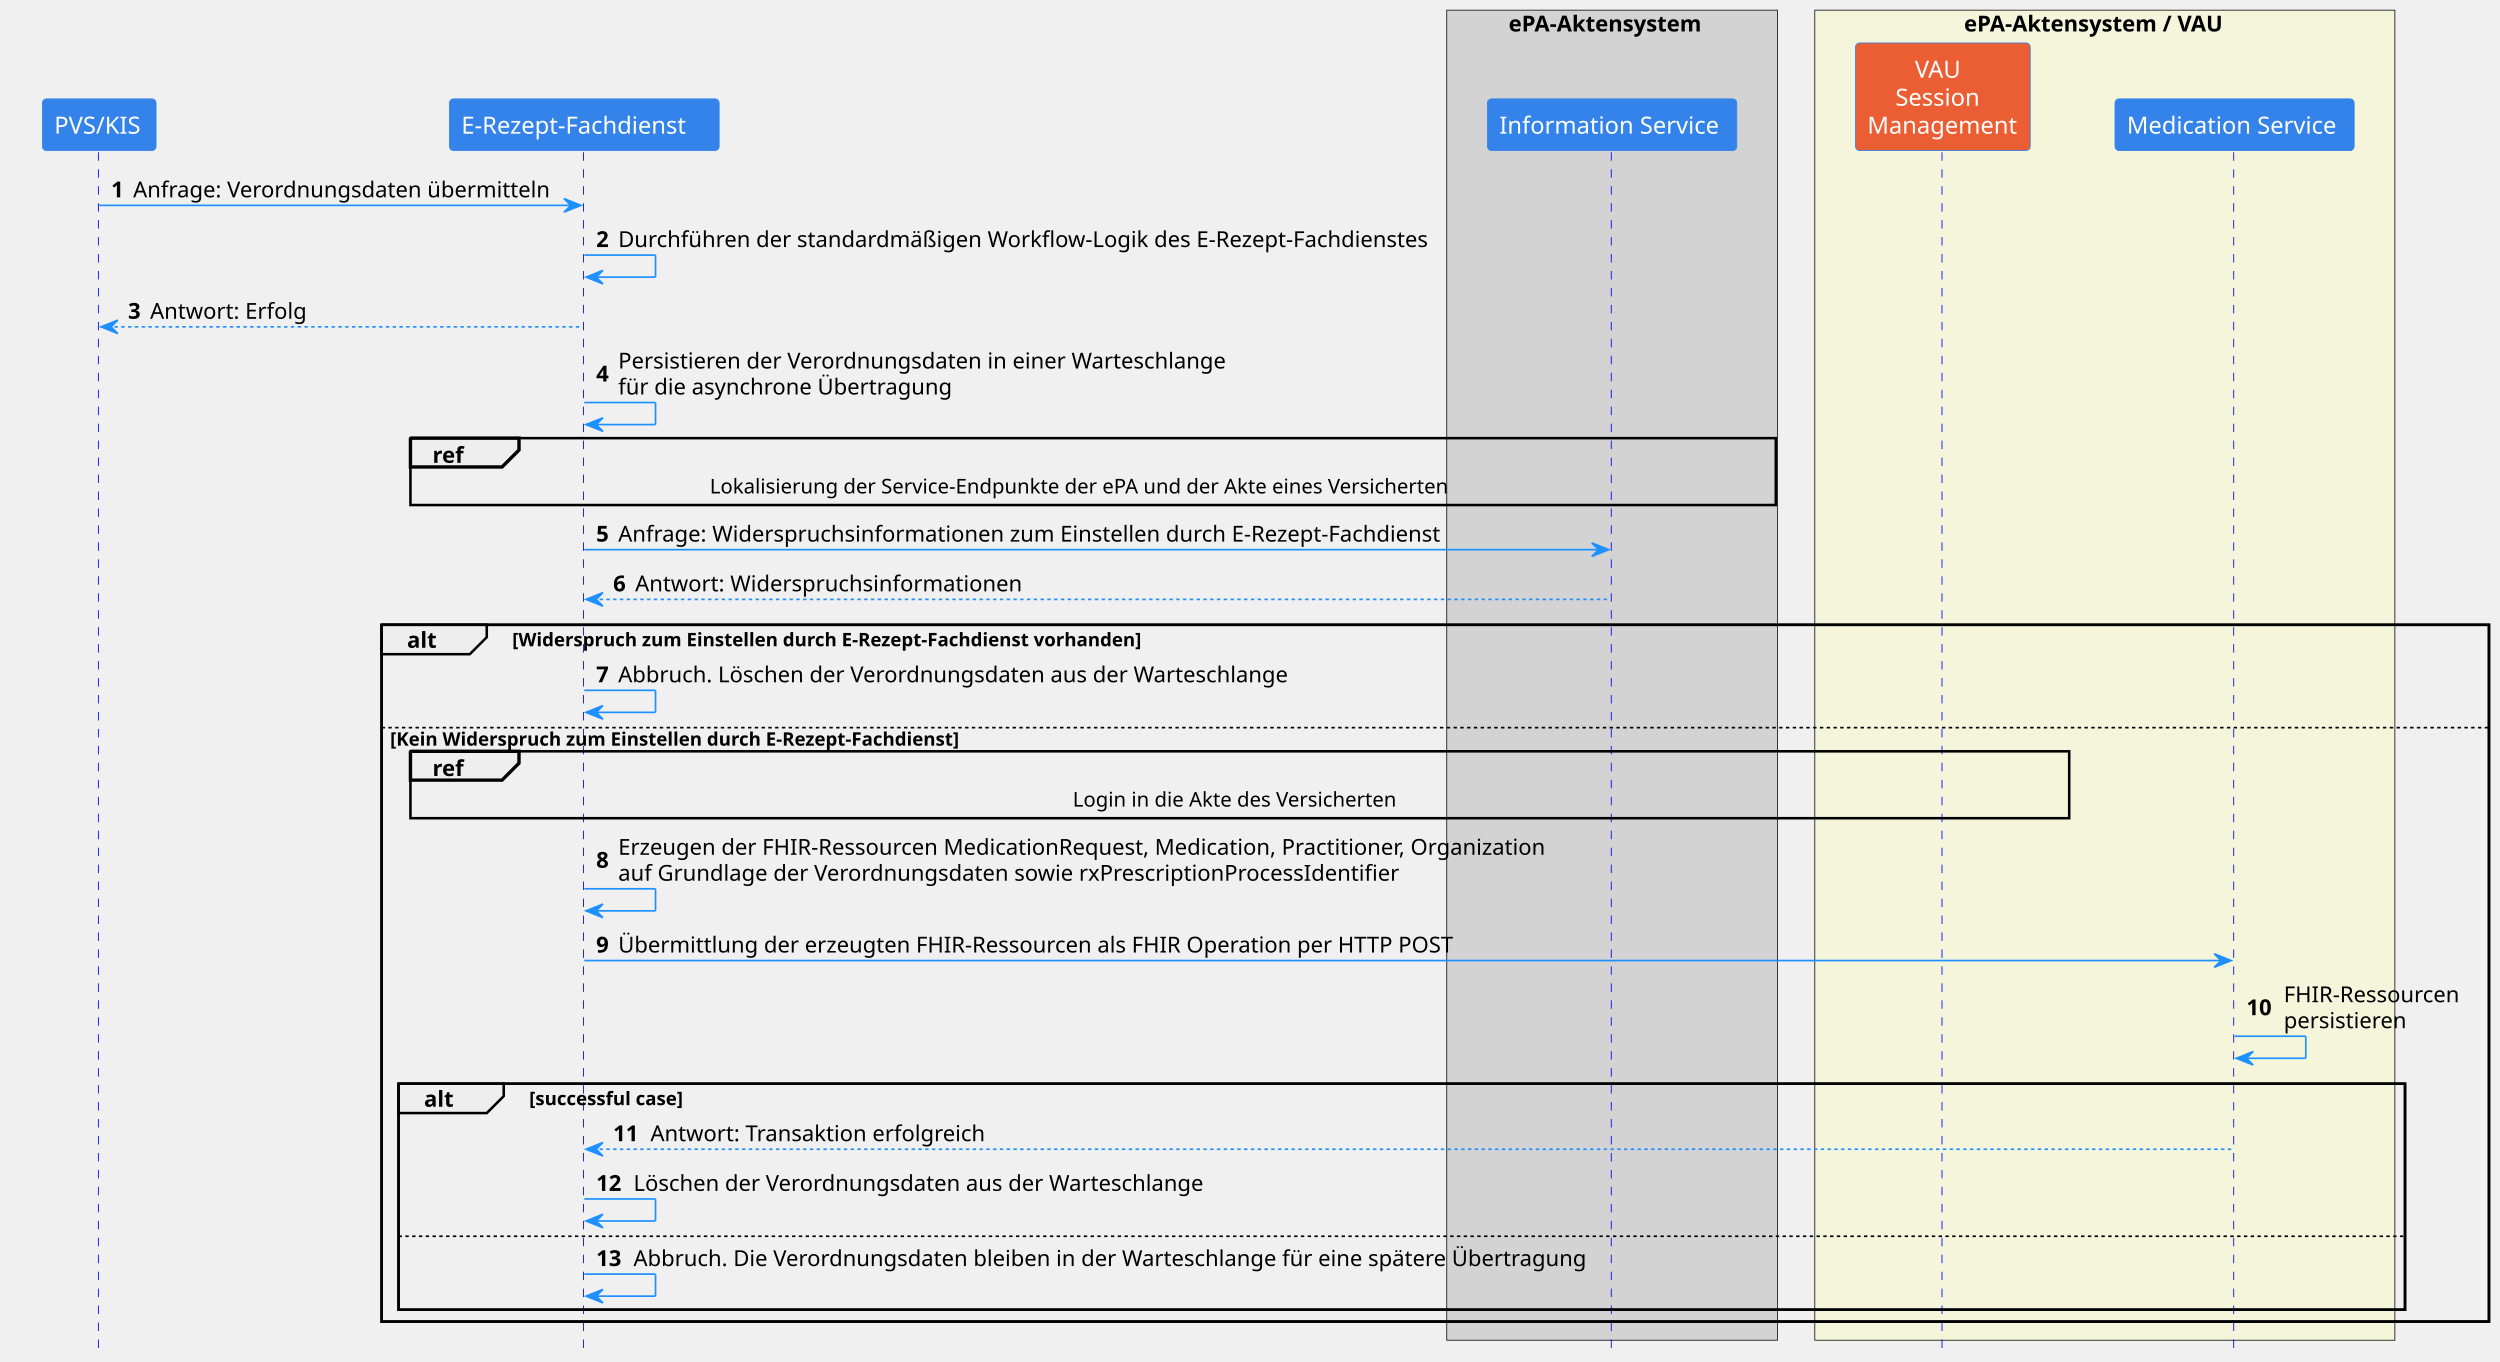
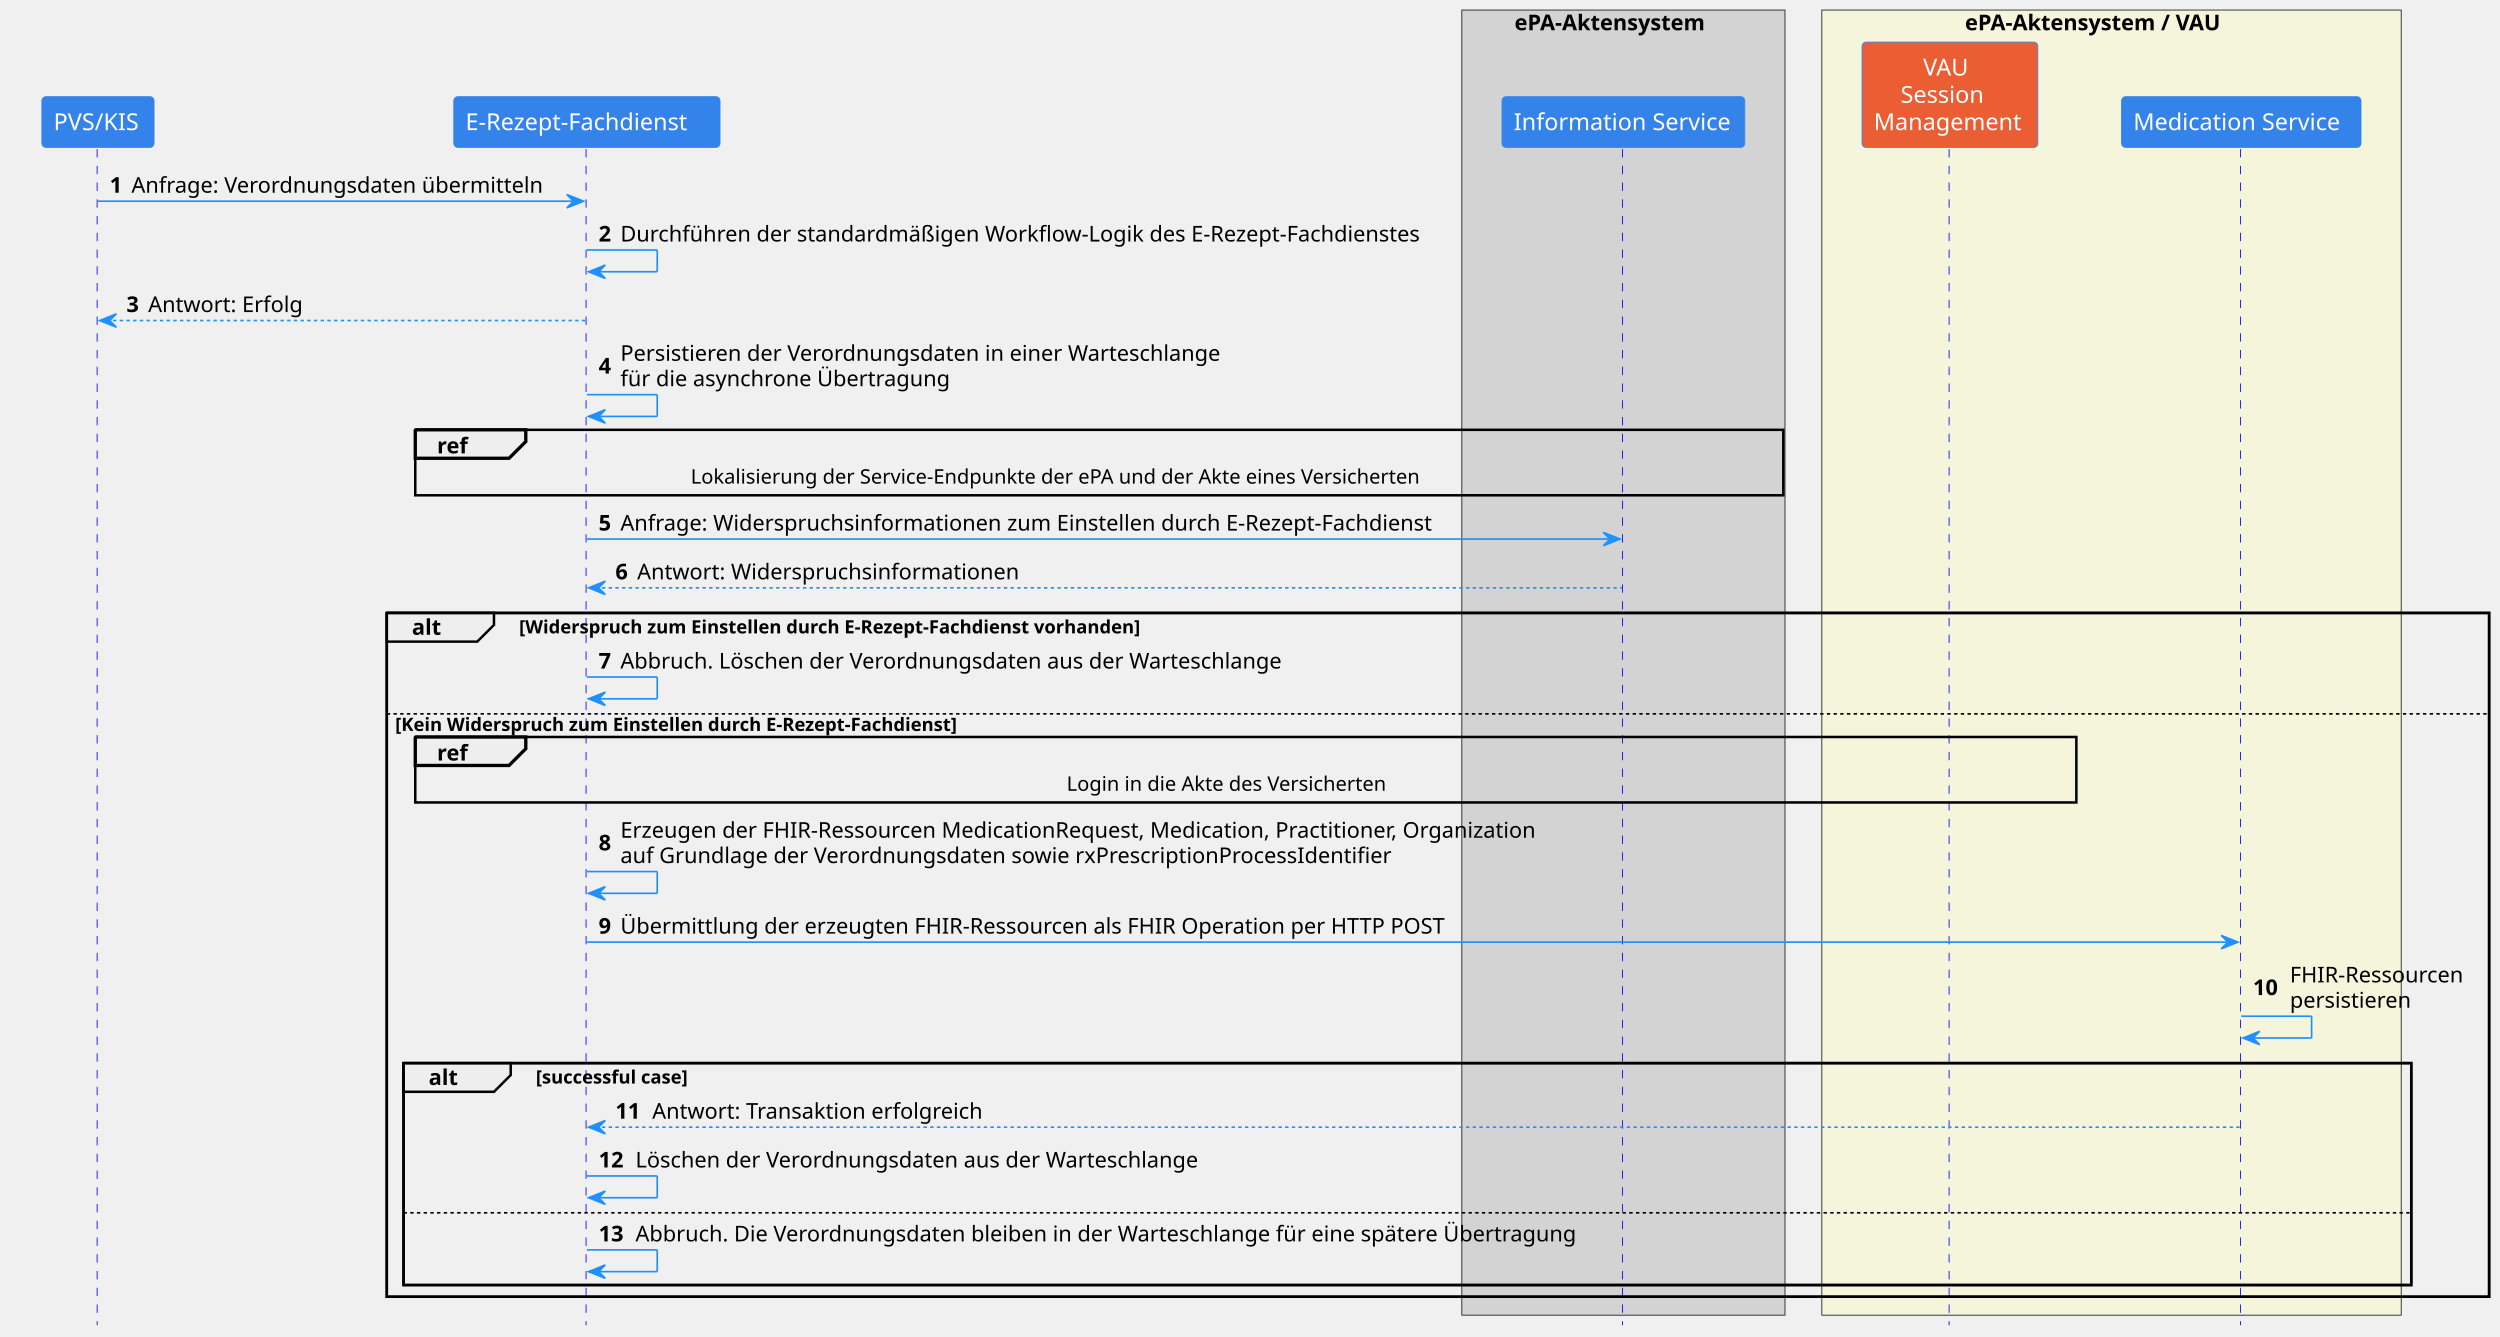
- <svg xmlns="http://www.w3.org/2000/svg" contentStyleType="text/css" height="803px" preserveAspectRatio="none" style="width:1474px;height:803px;background:#FFFFFF;" version="1.1" viewBox="0 0 1474 803" width="1474px" zoomAndPan="magnify">
+ <svg xmlns="http://www.w3.org/2000/svg" contentStyleType="text/css" height="798px" preserveAspectRatio="none" style="width:1493px;height:798px;background:#FFFFFF;" version="1.1" viewBox="0 0 1493 798" width="1493px" zoomAndPan="magnify">
  <defs />
  <g>
-     <rect fill="#D3D3D3" height="784.207" style="stroke:#181818;stroke-width:0.5;" width="195" x="853" y="6" />
-     <text fill="#000000" font-family="sans-serif" font-size="13" font-weight="bold" lengthAdjust="spacing" textLength="122" x="889.5" y="18.568">ePA-Aktensystem</text>
-     <rect fill="#F5F5DC" height="784.207" style="stroke:#181818;stroke-width:0.5;" width="342" x="1070" y="6" />
-     <text fill="#000000" font-family="sans-serif" font-size="13" font-weight="bold" lengthAdjust="spacing" textLength="166" x="1158" y="18.568">ePA-Aktensystem / VAU</text>
-     <rect fill="none" height="410.815" style="stroke:#000000;stroke-width:1.5;" width="1242.5" x="225" y="368.393" />
-     <rect fill="none" height="133.242" style="stroke:#000000;stroke-width:1.5;" width="1183" x="235" y="638.965" />
-     <line style="stroke:#0000FF;stroke-width:0.5;stroke-dasharray:5.0,5.0;" x1="58" x2="58" y1="89.775" y2="796.207" />
-     <line style="stroke:#0000FF;stroke-width:0.5;stroke-dasharray:5.0,5.0;" x1="344" x2="344" y1="89.775" y2="796.207" />
-     <line style="stroke:#0000FF;stroke-width:0.5;stroke-dasharray:5.0,5.0;" x1="950" x2="950" y1="89.775" y2="796.207" />
-     <line style="stroke:#0000FF;stroke-width:0.5;stroke-dasharray:5.0,5.0;" x1="1145" x2="1145" y1="89.775" y2="796.207" />
-     <line style="stroke:#0000FF;stroke-width:0.5;stroke-dasharray:5.0,5.0;" x1="1317" x2="1317" y1="89.775" y2="796.207" />
-     <rect fill="#3483EB" height="30.488" rx="2.5" ry="2.5" style="stroke:#3483EB;stroke-width:0.5;" width="67" x="25" y="58.287" />
-     <text fill="#FFFFFF" font-family="sans-serif" font-size="14" lengthAdjust="spacing" textLength="53" x="32" y="78.822">PVS/KIS</text>
-     <rect fill="#3483EB" height="30.488" rx="2.5" ry="2.5" style="stroke:#3483EB;stroke-width:0.5;" width="159" x="265" y="58.287" />
-     <text fill="#FFFFFF" font-family="sans-serif" font-size="14" lengthAdjust="spacing" textLength="145" x="272" y="78.822">E-Rezept-Fachdienst</text>
-     <rect fill="#3483EB" height="30.488" rx="2.5" ry="2.5" style="stroke:#3483EB;stroke-width:0.5;" width="147" x="877" y="58.287" />
-     <text fill="#FFFFFF" font-family="sans-serif" font-size="14" lengthAdjust="spacing" textLength="133" x="884" y="78.822">Information Service</text>
-     <rect fill="#EB5E34" height="63.465" rx="2.5" ry="2.5" style="stroke:#3483EB;stroke-width:0.5;" width="103" x="1094" y="25.311" />
-     <text fill="#FFFFFF" font-family="sans-serif" font-size="14" lengthAdjust="spacing" textLength="29" x="1129" y="45.846">VAU</text>
-     <text fill="#FFFFFF" font-family="sans-serif" font-size="14" lengthAdjust="spacing" textLength="52" x="1117.5" y="62.334">Session</text>
-     <text fill="#FFFFFF" font-family="sans-serif" font-size="14" lengthAdjust="spacing" textLength="89" x="1101" y="78.822">Management</text>
-     <rect fill="#3483EB" height="30.488" rx="2.5" ry="2.5" style="stroke:#3483EB;stroke-width:0.5;" width="141" x="1247" y="58.287" />
-     <text fill="#FFFFFF" font-family="sans-serif" font-size="14" lengthAdjust="spacing" textLength="127" x="1254" y="78.822">Medication Service</text>
-     <polygon fill="#1E90FF" points="332.5,117.086,342.5,121.086,332.5,125.086,336.5,121.086" style="stroke:#1E90FF;stroke-width:1.0;" />
-     <line style="stroke:#1E90FF;stroke-width:1.0;" x1="58.5" x2="338.5" y1="121.086" y2="121.086" />
-     <text fill="#000000" font-family="sans-serif" font-size="13" font-weight="bold" lengthAdjust="spacing" textLength="9" x="65.5" y="116.344">1</text>
-     <text fill="#000000" font-family="sans-serif" font-size="13" lengthAdjust="spacing" textLength="249" x="78.5" y="116.344">Anfrage: Verordnungsdaten übermitteln</text>
-     <line style="stroke:#1E90FF;stroke-width:1.0;" x1="344.5" x2="386.5" y1="150.397" y2="150.397" />
-     <line style="stroke:#1E90FF;stroke-width:1.0;" x1="386.5" x2="386.5" y1="150.397" y2="163.397" />
-     <line style="stroke:#1E90FF;stroke-width:1.0;" x1="345.5" x2="386.5" y1="163.397" y2="163.397" />
-     <polygon fill="#1E90FF" points="355.5,159.397,345.5,163.397,355.5,167.397,351.5,163.397" style="stroke:#1E90FF;stroke-width:1.0;" />
-     <text fill="#000000" font-family="sans-serif" font-size="13" font-weight="bold" lengthAdjust="spacing" textLength="9" x="351.5" y="145.654">2</text>
-     <text fill="#000000" font-family="sans-serif" font-size="13" lengthAdjust="spacing" textLength="499" x="364.5" y="145.654">Durchführen der standardmäßigen Workflow-Logik des E-Rezept-Fachdienstes</text>
-     <polygon fill="#1E90FF" points="69.5,188.707,59.5,192.707,69.5,196.707,65.5,192.707" style="stroke:#1E90FF;stroke-width:1.0;" />
-     <line style="stroke:#1E90FF;stroke-width:1.0;stroke-dasharray:2.0,2.0;" x1="63.5" x2="343.5" y1="192.707" y2="192.707" />
-     <text fill="#000000" font-family="sans-serif" font-size="13" font-weight="bold" lengthAdjust="spacing" textLength="9" x="75.5" y="187.965">3</text>
-     <text fill="#000000" font-family="sans-serif" font-size="13" lengthAdjust="spacing" textLength="95" x="88.5" y="187.965">Antwort: Erfolg</text>
-     <line style="stroke:#1E90FF;stroke-width:1.0;" x1="344.5" x2="386.5" y1="237.328" y2="237.328" />
-     <line style="stroke:#1E90FF;stroke-width:1.0;" x1="386.5" x2="386.5" y1="237.328" y2="250.328" />
-     <line style="stroke:#1E90FF;stroke-width:1.0;" x1="345.5" x2="386.5" y1="250.328" y2="250.328" />
-     <polygon fill="#1E90FF" points="355.5,246.328,345.5,250.328,355.5,254.328,351.5,250.328" style="stroke:#1E90FF;stroke-width:1.0;" />
-     <text fill="#000000" font-family="sans-serif" font-size="13" font-weight="bold" lengthAdjust="spacing" textLength="9" x="351.5" y="224.931">4</text>
-     <text fill="#000000" font-family="sans-serif" font-size="13" lengthAdjust="spacing" textLength="362" x="364.5" y="217.275">Persistieren der Verordnungsdaten in einer Warteschlange</text>
-     <text fill="#000000" font-family="sans-serif" font-size="13" lengthAdjust="spacing" textLength="199" x="364.5" y="232.586">für die asynchrone Übertragung</text>
-     <rect fill="none" height="39.443" style="stroke:#000000;stroke-width:1.5;" width="805" x="242" y="258.328" />
-     <path d="M242,258.328 L306,258.328 L306,265.328 L296,275.328 L242,275.328 L242,258.328 " fill="#EEEEEE" style="stroke:#000000;stroke-width:2.0;" />
-     <text fill="#000000" font-family="sans-serif" font-size="13" font-weight="bold" lengthAdjust="spacing" textLength="19" x="255" y="272.897">ref</text>
-     <text fill="#000000" font-family="sans-serif" font-size="12" lengthAdjust="spacing" textLength="452" x="418.5" y="290.93">Lokalisierung der Service-Endpunkte der ePA und der Akte eines Versicherten</text>
-     <polygon fill="#1E90FF" points="938.5,320.082,948.5,324.082,938.5,328.082,942.5,324.082" style="stroke:#1E90FF;stroke-width:1.0;" />
-     <line style="stroke:#1E90FF;stroke-width:1.0;" x1="344.5" x2="944.5" y1="324.082" y2="324.082" />
-     <text fill="#000000" font-family="sans-serif" font-size="13" font-weight="bold" lengthAdjust="spacing" textLength="9" x="351.5" y="319.34">5</text>
-     <text fill="#000000" font-family="sans-serif" font-size="13" lengthAdjust="spacing" textLength="504" x="364.5" y="319.34">Anfrage: Widerspruchsinformationen zum Einstellen durch E-Rezept-Fachdienst</text>
-     <polygon fill="#1E90FF" points="355.5,349.393,345.5,353.393,355.5,357.393,351.5,353.393" style="stroke:#1E90FF;stroke-width:1.0;" />
-     <line style="stroke:#1E90FF;stroke-width:1.0;stroke-dasharray:2.0,2.0;" x1="349.5" x2="949.5" y1="353.393" y2="353.393" />
-     <text fill="#000000" font-family="sans-serif" font-size="13" font-weight="bold" lengthAdjust="spacing" textLength="9" x="361.5" y="348.65">6</text>
-     <text fill="#000000" font-family="sans-serif" font-size="13" lengthAdjust="spacing" textLength="232" x="374.5" y="348.65">Antwort: Widerspruchsinformationen</text>
-     <path d="M225,368.393 L287,368.393 L287,375.703 L277,385.703 L225,385.703 L225,368.393 " fill="#EEEEEE" style="stroke:#000000;stroke-width:1.5;" />
-     <rect fill="none" height="410.815" style="stroke:#000000;stroke-width:1.5;" width="1242.5" x="225" y="368.393" />
-     <text fill="#000000" font-family="sans-serif" font-size="13" font-weight="bold" lengthAdjust="spacing" textLength="17" x="240" y="381.961">alt</text>
-     <text fill="#000000" font-family="sans-serif" font-size="11" font-weight="bold" lengthAdjust="spacing" textLength="385" x="302" y="381.027">[Widerspruch zum Einstellen durch E-Rezept-Fachdienst vorhanden]</text>
-     <line style="stroke:#1E90FF;stroke-width:1.0;" x1="344.5" x2="386.5" y1="407.014" y2="407.014" />
-     <line style="stroke:#1E90FF;stroke-width:1.0;" x1="386.5" x2="386.5" y1="407.014" y2="420.014" />
-     <line style="stroke:#1E90FF;stroke-width:1.0;" x1="345.5" x2="386.5" y1="420.014" y2="420.014" />
-     <polygon fill="#1E90FF" points="355.5,416.014,345.5,420.014,355.5,424.014,351.5,420.014" style="stroke:#1E90FF;stroke-width:1.0;" />
-     <text fill="#000000" font-family="sans-serif" font-size="13" font-weight="bold" lengthAdjust="spacing" textLength="9" x="351.5" y="402.272">7</text>
-     <text fill="#000000" font-family="sans-serif" font-size="13" lengthAdjust="spacing" textLength="401" x="364.5" y="402.272">Abbruch. Löschen der Verordnungsdaten aus der Warteschlange</text>
-     <line style="stroke:#000000;stroke-width:1.0;stroke-dasharray:2.0,2.0;" x1="225" x2="1467.5" y1="429.014" y2="429.014" />
-     <text fill="#000000" font-family="sans-serif" font-size="11" font-weight="bold" lengthAdjust="spacing" textLength="351" x="230" y="439.648">[Kein Widerspruch zum Einstellen durch E-Rezept-Fachdienst]</text>
-     <rect fill="none" height="39.443" style="stroke:#000000;stroke-width:1.5;" width="978" x="242" y="442.969" />
-     <path d="M242,442.969 L306,442.969 L306,449.969 L296,459.969 L242,459.969 L242,442.969 " fill="#EEEEEE" style="stroke:#000000;stroke-width:2.0;" />
-     <text fill="#000000" font-family="sans-serif" font-size="13" font-weight="bold" lengthAdjust="spacing" textLength="19" x="255" y="457.537">ref</text>
-     <text fill="#000000" font-family="sans-serif" font-size="12" lengthAdjust="spacing" textLength="197" x="632.5" y="475.57">Login in die Akte des Versicherten</text>
-     <line style="stroke:#1E90FF;stroke-width:1.0;" x1="344.5" x2="386.5" y1="524.033" y2="524.033" />
-     <line style="stroke:#1E90FF;stroke-width:1.0;" x1="386.5" x2="386.5" y1="524.033" y2="537.033" />
-     <line style="stroke:#1E90FF;stroke-width:1.0;" x1="345.5" x2="386.5" y1="537.033" y2="537.033" />
-     <polygon fill="#1E90FF" points="355.5,533.033,345.5,537.033,355.5,541.033,351.5,537.033" style="stroke:#1E90FF;stroke-width:1.0;" />
-     <text fill="#000000" font-family="sans-serif" font-size="13" font-weight="bold" lengthAdjust="spacing" textLength="9" x="351.5" y="511.636">8</text>
-     <text fill="#000000" font-family="sans-serif" font-size="13" lengthAdjust="spacing" textLength="563" x="364.5" y="503.981">Erzeugen der FHIR-Ressourcen MedicationRequest, Medication, Practitioner, Organization</text>
-     <text fill="#000000" font-family="sans-serif" font-size="13" lengthAdjust="spacing" textLength="468" x="364.5" y="519.291">auf Grundlage der Verordnungsdaten sowie rxPrescriptionProcessIdentifier</text>
-     <polygon fill="#1E90FF" points="1305.5,562.344,1315.5,566.344,1305.5,570.344,1309.5,566.344" style="stroke:#1E90FF;stroke-width:1.0;" />
-     <line style="stroke:#1E90FF;stroke-width:1.0;" x1="344.5" x2="1311.5" y1="566.344" y2="566.344" />
-     <text fill="#000000" font-family="sans-serif" font-size="13" font-weight="bold" lengthAdjust="spacing" textLength="9" x="351.5" y="561.602">9</text>
-     <text fill="#000000" font-family="sans-serif" font-size="13" lengthAdjust="spacing" textLength="504" x="364.5" y="561.602">Übermittlung der erzeugten FHIR-Ressourcen als FHIR Operation per HTTP POST</text>
-     <line style="stroke:#1E90FF;stroke-width:1.0;" x1="1317.5" x2="1359.5" y1="610.965" y2="610.965" />
-     <line style="stroke:#1E90FF;stroke-width:1.0;" x1="1359.5" x2="1359.5" y1="610.965" y2="623.965" />
-     <line style="stroke:#1E90FF;stroke-width:1.0;" x1="1318.5" x2="1359.5" y1="623.965" y2="623.965" />
-     <polygon fill="#1E90FF" points="1328.5,619.965,1318.5,623.965,1328.5,627.965,1324.5,623.965" style="stroke:#1E90FF;stroke-width:1.0;" />
-     <text fill="#000000" font-family="sans-serif" font-size="13" font-weight="bold" lengthAdjust="spacing" textLength="18" x="1324.5" y="598.567">10</text>
-     <text fill="#000000" font-family="sans-serif" font-size="13" lengthAdjust="spacing" textLength="109" x="1346.5" y="590.912">FHIR-Ressourcen</text>
-     <text fill="#000000" font-family="sans-serif" font-size="13" lengthAdjust="spacing" textLength="74" x="1346.5" y="606.223">persistieren</text>
-     <path d="M235,638.965 L297,638.965 L297,646.275 L287,656.275 L235,656.275 L235,638.965 " fill="#EEEEEE" style="stroke:#000000;stroke-width:1.5;" />
-     <rect fill="none" height="133.242" style="stroke:#000000;stroke-width:1.5;" width="1183" x="235" y="638.965" />
-     <text fill="#000000" font-family="sans-serif" font-size="13" font-weight="bold" lengthAdjust="spacing" textLength="17" x="250" y="652.533">alt</text>
-     <text fill="#000000" font-family="sans-serif" font-size="11" font-weight="bold" lengthAdjust="spacing" textLength="95" x="312" y="651.6">[successful case]</text>
-     <polygon fill="#1E90FF" points="355.5,673.586,345.5,677.586,355.5,681.586,351.5,677.586" style="stroke:#1E90FF;stroke-width:1.0;" />
-     <line style="stroke:#1E90FF;stroke-width:1.0;stroke-dasharray:2.0,2.0;" x1="349.5" x2="1316.5" y1="677.586" y2="677.586" />
-     <text fill="#000000" font-family="sans-serif" font-size="13" font-weight="bold" lengthAdjust="spacing" textLength="18" x="361.5" y="672.844">11</text>
-     <text fill="#000000" font-family="sans-serif" font-size="13" lengthAdjust="spacing" textLength="205" x="383.5" y="672.844">Antwort: Transaktion erfolgreich</text>
-     <line style="stroke:#1E90FF;stroke-width:1.0;" x1="344.5" x2="386.5" y1="706.896" y2="706.896" />
-     <line style="stroke:#1E90FF;stroke-width:1.0;" x1="386.5" x2="386.5" y1="706.896" y2="719.896" />
-     <line style="stroke:#1E90FF;stroke-width:1.0;" x1="345.5" x2="386.5" y1="719.896" y2="719.896" />
-     <polygon fill="#1E90FF" points="355.5,715.896,345.5,719.896,355.5,723.896,351.5,719.896" style="stroke:#1E90FF;stroke-width:1.0;" />
-     <text fill="#000000" font-family="sans-serif" font-size="13" font-weight="bold" lengthAdjust="spacing" textLength="18" x="351.5" y="702.154">12</text>
-     <text fill="#000000" font-family="sans-serif" font-size="13" lengthAdjust="spacing" textLength="340" x="373.5" y="702.154">Löschen der Verordnungsdaten aus der Warteschlange</text>
-     <line style="stroke:#000000;stroke-width:1.0;stroke-dasharray:2.0,2.0;" x1="235" x2="1418" y1="728.896" y2="728.896" />
-     <line style="stroke:#1E90FF;stroke-width:1.0;" x1="344.5" x2="386.5" y1="751.207" y2="751.207" />
-     <line style="stroke:#1E90FF;stroke-width:1.0;" x1="386.5" x2="386.5" y1="751.207" y2="764.207" />
-     <line style="stroke:#1E90FF;stroke-width:1.0;" x1="345.5" x2="386.5" y1="764.207" y2="764.207" />
-     <polygon fill="#1E90FF" points="355.5,760.207,345.5,764.207,355.5,768.207,351.5,764.207" style="stroke:#1E90FF;stroke-width:1.0;" />
-     <text fill="#000000" font-family="sans-serif" font-size="13" font-weight="bold" lengthAdjust="spacing" textLength="18" x="351.5" y="746.465">13</text>
-     <text fill="#000000" font-family="sans-serif" font-size="13" lengthAdjust="spacing" textLength="570" x="373.5" y="746.465">Abbruch. Die Verordnungsdaten bleiben in der Warteschlange für eine spätere Übertragung</text>
+     <rect fill="#D3D3D3" height="779.422" style="stroke:#181818;stroke-width:0.5;" width="193" x="873" y="6" />
+     <text fill="#000000" font-family="sans-serif" font-size="13" font-weight="bold" lengthAdjust="spacing" textLength="130" x="904.5" y="18.067">ePA-Aktensystem</text>
+     <rect fill="#F5F5DC" height="779.422" style="stroke:#181818;stroke-width:0.5;" width="346" x="1088" y="6" />
+     <text fill="#000000" font-family="sans-serif" font-size="13" font-weight="bold" lengthAdjust="spacing" textLength="175" x="1173.5" y="18.067">ePA-Aktensystem / VAU</text>
+     <rect fill="none" height="408.367" style="stroke:#000000;stroke-width:1.5;" width="1255.5" x="231" y="366.055" />
+     <rect fill="none" height="132.531" style="stroke:#000000;stroke-width:1.5;" width="1199" x="241" y="634.891" />
+     <line style="stroke:#0000FF;stroke-width:0.5;stroke-dasharray:5.0,5.0;" x1="58" x2="58" y1="89.023" y2="791.422" />
+     <line style="stroke:#0000FF;stroke-width:0.5;stroke-dasharray:5.0,5.0;" x1="350" x2="350" y1="89.023" y2="791.422" />
+     <line style="stroke:#0000FF;stroke-width:0.5;stroke-dasharray:5.0,5.0;" x1="969" x2="969" y1="89.023" y2="791.422" />
+     <line style="stroke:#0000FF;stroke-width:0.5;stroke-dasharray:5.0,5.0;" x1="1164" x2="1164" y1="89.023" y2="791.422" />
+     <line style="stroke:#0000FF;stroke-width:0.5;stroke-dasharray:5.0,5.0;" x1="1338" x2="1338" y1="89.023" y2="791.422" />
+     <rect fill="#3483EB" height="30.297" rx="2.5" ry="2.5" style="stroke:#3483EB;stroke-width:0.5;" width="67" x="25" y="57.727" />
+     <text fill="#FFFFFF" font-family="sans-serif" font-size="14" lengthAdjust="spacing" textLength="53" x="32" y="77.722">PVS/KIS</text>
+     <rect fill="#3483EB" height="30.297" rx="2.5" ry="2.5" style="stroke:#3483EB;stroke-width:0.5;" width="159" x="271" y="57.727" />
+     <text fill="#FFFFFF" font-family="sans-serif" font-size="14" lengthAdjust="spacing" textLength="145" x="278" y="77.722">E-Rezept-Fachdienst</text>
+     <rect fill="#3483EB" height="30.297" rx="2.5" ry="2.5" style="stroke:#3483EB;stroke-width:0.5;" width="145" x="897" y="57.727" />
+     <text fill="#FFFFFF" font-family="sans-serif" font-size="14" lengthAdjust="spacing" textLength="131" x="904" y="77.722">Information Service</text>
+     <rect fill="#EB5E34" height="62.891" rx="2.5" ry="2.5" style="stroke:#3483EB;stroke-width:0.5;" width="105" x="1112" y="25.133" />
+     <text fill="#FFFFFF" font-family="sans-serif" font-size="14" lengthAdjust="spacing" textLength="28" x="1148.5" y="45.128">VAU</text>
+     <text fill="#FFFFFF" font-family="sans-serif" font-size="14" lengthAdjust="spacing" textLength="55" x="1135" y="61.425">Session</text>
+     <text fill="#FFFFFF" font-family="sans-serif" font-size="14" lengthAdjust="spacing" textLength="91" x="1119" y="77.722">Management</text>
+     <rect fill="#3483EB" height="30.297" rx="2.5" ry="2.5" style="stroke:#3483EB;stroke-width:0.5;" width="143" x="1267" y="57.727" />
+     <text fill="#FFFFFF" font-family="sans-serif" font-size="14" lengthAdjust="spacing" textLength="129" x="1274" y="77.722">Medication Service</text>
+     <polygon fill="#1E90FF" points="338.5,116.156,348.5,120.156,338.5,124.156,342.5,120.156" style="stroke:#1E90FF;stroke-width:1.0;" />
+     <line style="stroke:#1E90FF;stroke-width:1.0;" x1="58.5" x2="344.5" y1="120.156" y2="120.156" />
+     <text fill="#000000" font-family="sans-serif" font-size="13" font-weight="bold" lengthAdjust="spacing" textLength="9" x="65.5" y="115.09">1</text>
+     <text fill="#000000" font-family="sans-serif" font-size="13" lengthAdjust="spacing" textLength="255" x="78.5" y="115.09">Anfrage: Verordnungsdaten übermitteln</text>
+     <line style="stroke:#1E90FF;stroke-width:1.0;" x1="350.5" x2="392.5" y1="149.289" y2="149.289" />
+     <line style="stroke:#1E90FF;stroke-width:1.0;" x1="392.5" x2="392.5" y1="149.289" y2="162.289" />
+     <line style="stroke:#1E90FF;stroke-width:1.0;" x1="351.5" x2="392.5" y1="162.289" y2="162.289" />
+     <polygon fill="#1E90FF" points="361.5,158.289,351.5,162.289,361.5,166.289,357.5,162.289" style="stroke:#1E90FF;stroke-width:1.0;" />
+     <text fill="#000000" font-family="sans-serif" font-size="13" font-weight="bold" lengthAdjust="spacing" textLength="9" x="357.5" y="144.223">2</text>
+     <text fill="#000000" font-family="sans-serif" font-size="13" lengthAdjust="spacing" textLength="495" x="370.5" y="144.223">Durchführen der standardmäßigen Workflow-Logik des E-Rezept-Fachdienstes</text>
+     <polygon fill="#1E90FF" points="69.5,187.422,59.5,191.422,69.5,195.422,65.5,191.422" style="stroke:#1E90FF;stroke-width:1.0;" />
+     <line style="stroke:#1E90FF;stroke-width:1.0;stroke-dasharray:2.0,2.0;" x1="63.5" x2="349.5" y1="191.422" y2="191.422" />
+     <text fill="#000000" font-family="sans-serif" font-size="13" font-weight="bold" lengthAdjust="spacing" textLength="9" x="75.5" y="186.356">3</text>
+     <text fill="#000000" font-family="sans-serif" font-size="13" lengthAdjust="spacing" textLength="93" x="88.5" y="186.356">Antwort: Erfolg</text>
+     <line style="stroke:#1E90FF;stroke-width:1.0;" x1="350.5" x2="392.5" y1="235.688" y2="235.688" />
+     <line style="stroke:#1E90FF;stroke-width:1.0;" x1="392.5" x2="392.5" y1="235.688" y2="248.688" />
+     <line style="stroke:#1E90FF;stroke-width:1.0;" x1="351.5" x2="392.5" y1="248.688" y2="248.688" />
+     <polygon fill="#1E90FF" points="361.5,244.688,351.5,248.688,361.5,252.688,357.5,248.688" style="stroke:#1E90FF;stroke-width:1.0;" />
+     <text fill="#000000" font-family="sans-serif" font-size="13" font-weight="bold" lengthAdjust="spacing" textLength="9" x="357.5" y="223.055">4</text>
+     <text fill="#000000" font-family="sans-serif" font-size="13" lengthAdjust="spacing" textLength="372" x="370.5" y="215.489">Persistieren der Verordnungsdaten in einer Warteschlange</text>
+     <text fill="#000000" font-family="sans-serif" font-size="13" lengthAdjust="spacing" textLength="203" x="370.5" y="230.622">für die asynchrone Übertragung</text>
+     <rect fill="none" height="39.102" style="stroke:#000000;stroke-width:1.5;" width="817" x="248" y="256.688" />
+     <path d="M248,256.688 L314,256.688 L314,263.688 L304,273.688 L248,273.688 L248,256.688 " fill="#EEEEEE" style="stroke:#000000;stroke-width:2.0;" />
+     <text fill="#000000" font-family="sans-serif" font-size="13" font-weight="bold" lengthAdjust="spacing" textLength="21" x="261" y="270.754">ref</text>
+     <text fill="#000000" font-family="sans-serif" font-size="12" lengthAdjust="spacing" textLength="488" x="412.5" y="288.826">Lokalisierung der Service-Endpunkte der ePA und der Akte eines Versicherten</text>
+     <polygon fill="#1E90FF" points="957.5,317.922,967.5,321.922,957.5,325.922,961.5,321.922" style="stroke:#1E90FF;stroke-width:1.0;" />
+     <line style="stroke:#1E90FF;stroke-width:1.0;" x1="350.5" x2="963.5" y1="321.922" y2="321.922" />
+     <text fill="#000000" font-family="sans-serif" font-size="13" font-weight="bold" lengthAdjust="spacing" textLength="9" x="357.5" y="316.856">5</text>
+     <text fill="#000000" font-family="sans-serif" font-size="13" lengthAdjust="spacing" textLength="504" x="370.5" y="316.856">Anfrage: Widerspruchsinformationen zum Einstellen durch E-Rezept-Fachdienst</text>
+     <polygon fill="#1E90FF" points="361.5,347.055,351.5,351.055,361.5,355.055,357.5,351.055" style="stroke:#1E90FF;stroke-width:1.0;" />
+     <line style="stroke:#1E90FF;stroke-width:1.0;stroke-dasharray:2.0,2.0;" x1="355.5" x2="968.5" y1="351.055" y2="351.055" />
+     <text fill="#000000" font-family="sans-serif" font-size="13" font-weight="bold" lengthAdjust="spacing" textLength="9" x="367.5" y="345.989">6</text>
+     <text fill="#000000" font-family="sans-serif" font-size="13" lengthAdjust="spacing" textLength="231" x="380.5" y="345.989">Antwort: Widerspruchsinformationen</text>
+     <path d="M231,366.055 L295,366.055 L295,373.188 L285,383.188 L231,383.188 L231,366.055 " fill="#EEEEEE" style="stroke:#000000;stroke-width:1.5;" />
+     <rect fill="none" height="408.367" style="stroke:#000000;stroke-width:1.5;" width="1255.5" x="231" y="366.055" />
+     <text fill="#000000" font-family="sans-serif" font-size="13" font-weight="bold" lengthAdjust="spacing" textLength="19" x="246" y="379.122">alt</text>
+     <text fill="#000000" font-family="sans-serif" font-size="11" font-weight="bold" lengthAdjust="spacing" textLength="438" x="310" y="378.265">[Widerspruch zum Einstellen durch E-Rezept-Fachdienst vorhanden]</text>
+     <line style="stroke:#1E90FF;stroke-width:1.0;" x1="350.5" x2="392.5" y1="404.32" y2="404.32" />
+     <line style="stroke:#1E90FF;stroke-width:1.0;" x1="392.5" x2="392.5" y1="404.32" y2="417.32" />
+     <line style="stroke:#1E90FF;stroke-width:1.0;" x1="351.5" x2="392.5" y1="417.32" y2="417.32" />
+     <polygon fill="#1E90FF" points="361.5,413.32,351.5,417.32,361.5,421.32,357.5,417.32" style="stroke:#1E90FF;stroke-width:1.0;" />
+     <text fill="#000000" font-family="sans-serif" font-size="13" font-weight="bold" lengthAdjust="spacing" textLength="9" x="357.5" y="399.254">7</text>
+     <text fill="#000000" font-family="sans-serif" font-size="13" lengthAdjust="spacing" textLength="412" x="370.5" y="399.254">Abbruch. Löschen der Verordnungsdaten aus der Warteschlange</text>
+     <line style="stroke:#000000;stroke-width:1.0;stroke-dasharray:2.0,2.0;" x1="231" x2="1486.5" y1="426.32" y2="426.32" />
+     <text fill="#000000" font-family="sans-serif" font-size="11" font-weight="bold" lengthAdjust="spacing" textLength="399" x="236" y="436.531">[Kein Widerspruch zum Einstellen durch E-Rezept-Fachdienst]</text>
+     <rect fill="none" height="39.102" style="stroke:#000000;stroke-width:1.5;" width="992" x="248" y="440.125" />
+     <path d="M248,440.125 L314,440.125 L314,447.125 L304,457.125 L248,457.125 L248,440.125 " fill="#EEEEEE" style="stroke:#000000;stroke-width:2.0;" />
+     <text fill="#000000" font-family="sans-serif" font-size="13" font-weight="bold" lengthAdjust="spacing" textLength="21" x="261" y="454.192">ref</text>
+     <text fill="#000000" font-family="sans-serif" font-size="12" lengthAdjust="spacing" textLength="214" x="637" y="472.264">Login in die Akte des Versicherten</text>
+     <line style="stroke:#1E90FF;stroke-width:1.0;" x1="350.5" x2="392.5" y1="520.492" y2="520.492" />
+     <line style="stroke:#1E90FF;stroke-width:1.0;" x1="392.5" x2="392.5" y1="520.492" y2="533.492" />
+     <line style="stroke:#1E90FF;stroke-width:1.0;" x1="351.5" x2="392.5" y1="533.492" y2="533.492" />
+     <polygon fill="#1E90FF" points="361.5,529.492,351.5,533.492,361.5,537.492,357.5,533.492" style="stroke:#1E90FF;stroke-width:1.0;" />
+     <text fill="#000000" font-family="sans-serif" font-size="13" font-weight="bold" lengthAdjust="spacing" textLength="9" x="357.5" y="507.86">8</text>
+     <text fill="#000000" font-family="sans-serif" font-size="13" lengthAdjust="spacing" textLength="568" x="370.5" y="500.293">Erzeugen der FHIR-Ressourcen MedicationRequest, Medication, Practitioner, Organization</text>
+     <text fill="#000000" font-family="sans-serif" font-size="13" lengthAdjust="spacing" textLength="473" x="370.5" y="515.426">auf Grundlage der Verordnungsdaten sowie rxPrescriptionProcessIdentifier</text>
+     <polygon fill="#1E90FF" points="1326.5,558.625,1336.5,562.625,1326.5,566.625,1330.5,562.625" style="stroke:#1E90FF;stroke-width:1.0;" />
+     <line style="stroke:#1E90FF;stroke-width:1.0;" x1="350.5" x2="1332.5" y1="562.625" y2="562.625" />
+     <text fill="#000000" font-family="sans-serif" font-size="13" font-weight="bold" lengthAdjust="spacing" textLength="9" x="357.5" y="557.559">9</text>
+     <text fill="#000000" font-family="sans-serif" font-size="13" lengthAdjust="spacing" textLength="509" x="370.5" y="557.559">Übermittlung der erzeugten FHIR-Ressourcen als FHIR Operation per HTTP POST</text>
+     <line style="stroke:#1E90FF;stroke-width:1.0;" x1="1338.5" x2="1380.5" y1="606.891" y2="606.891" />
+     <line style="stroke:#1E90FF;stroke-width:1.0;" x1="1380.5" x2="1380.5" y1="606.891" y2="619.891" />
+     <line style="stroke:#1E90FF;stroke-width:1.0;" x1="1339.5" x2="1380.5" y1="619.891" y2="619.891" />
+     <polygon fill="#1E90FF" points="1349.5,615.891,1339.5,619.891,1349.5,623.891,1345.5,619.891" style="stroke:#1E90FF;stroke-width:1.0;" />
+     <text fill="#000000" font-family="sans-serif" font-size="13" font-weight="bold" lengthAdjust="spacing" textLength="18" x="1345.5" y="594.258">10</text>
+     <text fill="#000000" font-family="sans-serif" font-size="13" lengthAdjust="spacing" textLength="107" x="1367.5" y="586.692">FHIR-Ressourcen</text>
+     <text fill="#000000" font-family="sans-serif" font-size="13" lengthAdjust="spacing" textLength="75" x="1367.5" y="601.825">persistieren</text>
+     <path d="M241,634.891 L305,634.891 L305,642.023 L295,652.023 L241,652.023 L241,634.891 " fill="#EEEEEE" style="stroke:#000000;stroke-width:1.5;" />
+     <rect fill="none" height="132.531" style="stroke:#000000;stroke-width:1.5;" width="1199" x="241" y="634.891" />
+     <text fill="#000000" font-family="sans-serif" font-size="13" font-weight="bold" lengthAdjust="spacing" textLength="19" x="256" y="647.957">alt</text>
+     <text fill="#000000" font-family="sans-serif" font-size="11" font-weight="bold" lengthAdjust="spacing" textLength="112" x="320" y="647.101">[successful case]</text>
+     <polygon fill="#1E90FF" points="361.5,669.156,351.5,673.156,361.5,677.156,357.5,673.156" style="stroke:#1E90FF;stroke-width:1.0;" />
+     <line style="stroke:#1E90FF;stroke-width:1.0;stroke-dasharray:2.0,2.0;" x1="355.5" x2="1337.5" y1="673.156" y2="673.156" />
+     <text fill="#000000" font-family="sans-serif" font-size="13" font-weight="bold" lengthAdjust="spacing" textLength="18" x="367.5" y="668.09">11</text>
+     <text fill="#000000" font-family="sans-serif" font-size="13" lengthAdjust="spacing" textLength="202" x="389.5" y="668.09">Antwort: Transaktion erfolgreich</text>
+     <line style="stroke:#1E90FF;stroke-width:1.0;" x1="350.5" x2="392.5" y1="702.289" y2="702.289" />
+     <line style="stroke:#1E90FF;stroke-width:1.0;" x1="392.5" x2="392.5" y1="702.289" y2="715.289" />
+     <line style="stroke:#1E90FF;stroke-width:1.0;" x1="351.5" x2="392.5" y1="715.289" y2="715.289" />
+     <polygon fill="#1E90FF" points="361.5,711.289,351.5,715.289,361.5,719.289,357.5,715.289" style="stroke:#1E90FF;stroke-width:1.0;" />
+     <text fill="#000000" font-family="sans-serif" font-size="13" font-weight="bold" lengthAdjust="spacing" textLength="18" x="357.5" y="697.223">12</text>
+     <text fill="#000000" font-family="sans-serif" font-size="13" lengthAdjust="spacing" textLength="351" x="379.5" y="697.223">Löschen der Verordnungsdaten aus der Warteschlange</text>
+     <line style="stroke:#000000;stroke-width:1.0;stroke-dasharray:2.0,2.0;" x1="241" x2="1440" y1="724.289" y2="724.289" />
+     <line style="stroke:#1E90FF;stroke-width:1.0;" x1="350.5" x2="392.5" y1="746.422" y2="746.422" />
+     <line style="stroke:#1E90FF;stroke-width:1.0;" x1="392.5" x2="392.5" y1="746.422" y2="759.422" />
+     <line style="stroke:#1E90FF;stroke-width:1.0;" x1="351.5" x2="392.5" y1="759.422" y2="759.422" />
+     <polygon fill="#1E90FF" points="361.5,755.422,351.5,759.422,361.5,763.422,357.5,759.422" style="stroke:#1E90FF;stroke-width:1.0;" />
+     <text fill="#000000" font-family="sans-serif" font-size="13" font-weight="bold" lengthAdjust="spacing" textLength="18" x="357.5" y="741.356">13</text>
+     <text fill="#000000" font-family="sans-serif" font-size="13" lengthAdjust="spacing" textLength="583" x="379.5" y="741.356">Abbruch. Die Verordnungsdaten bleiben in der Warteschlange für eine spätere Übertragung</text>
  </g>
</svg>
